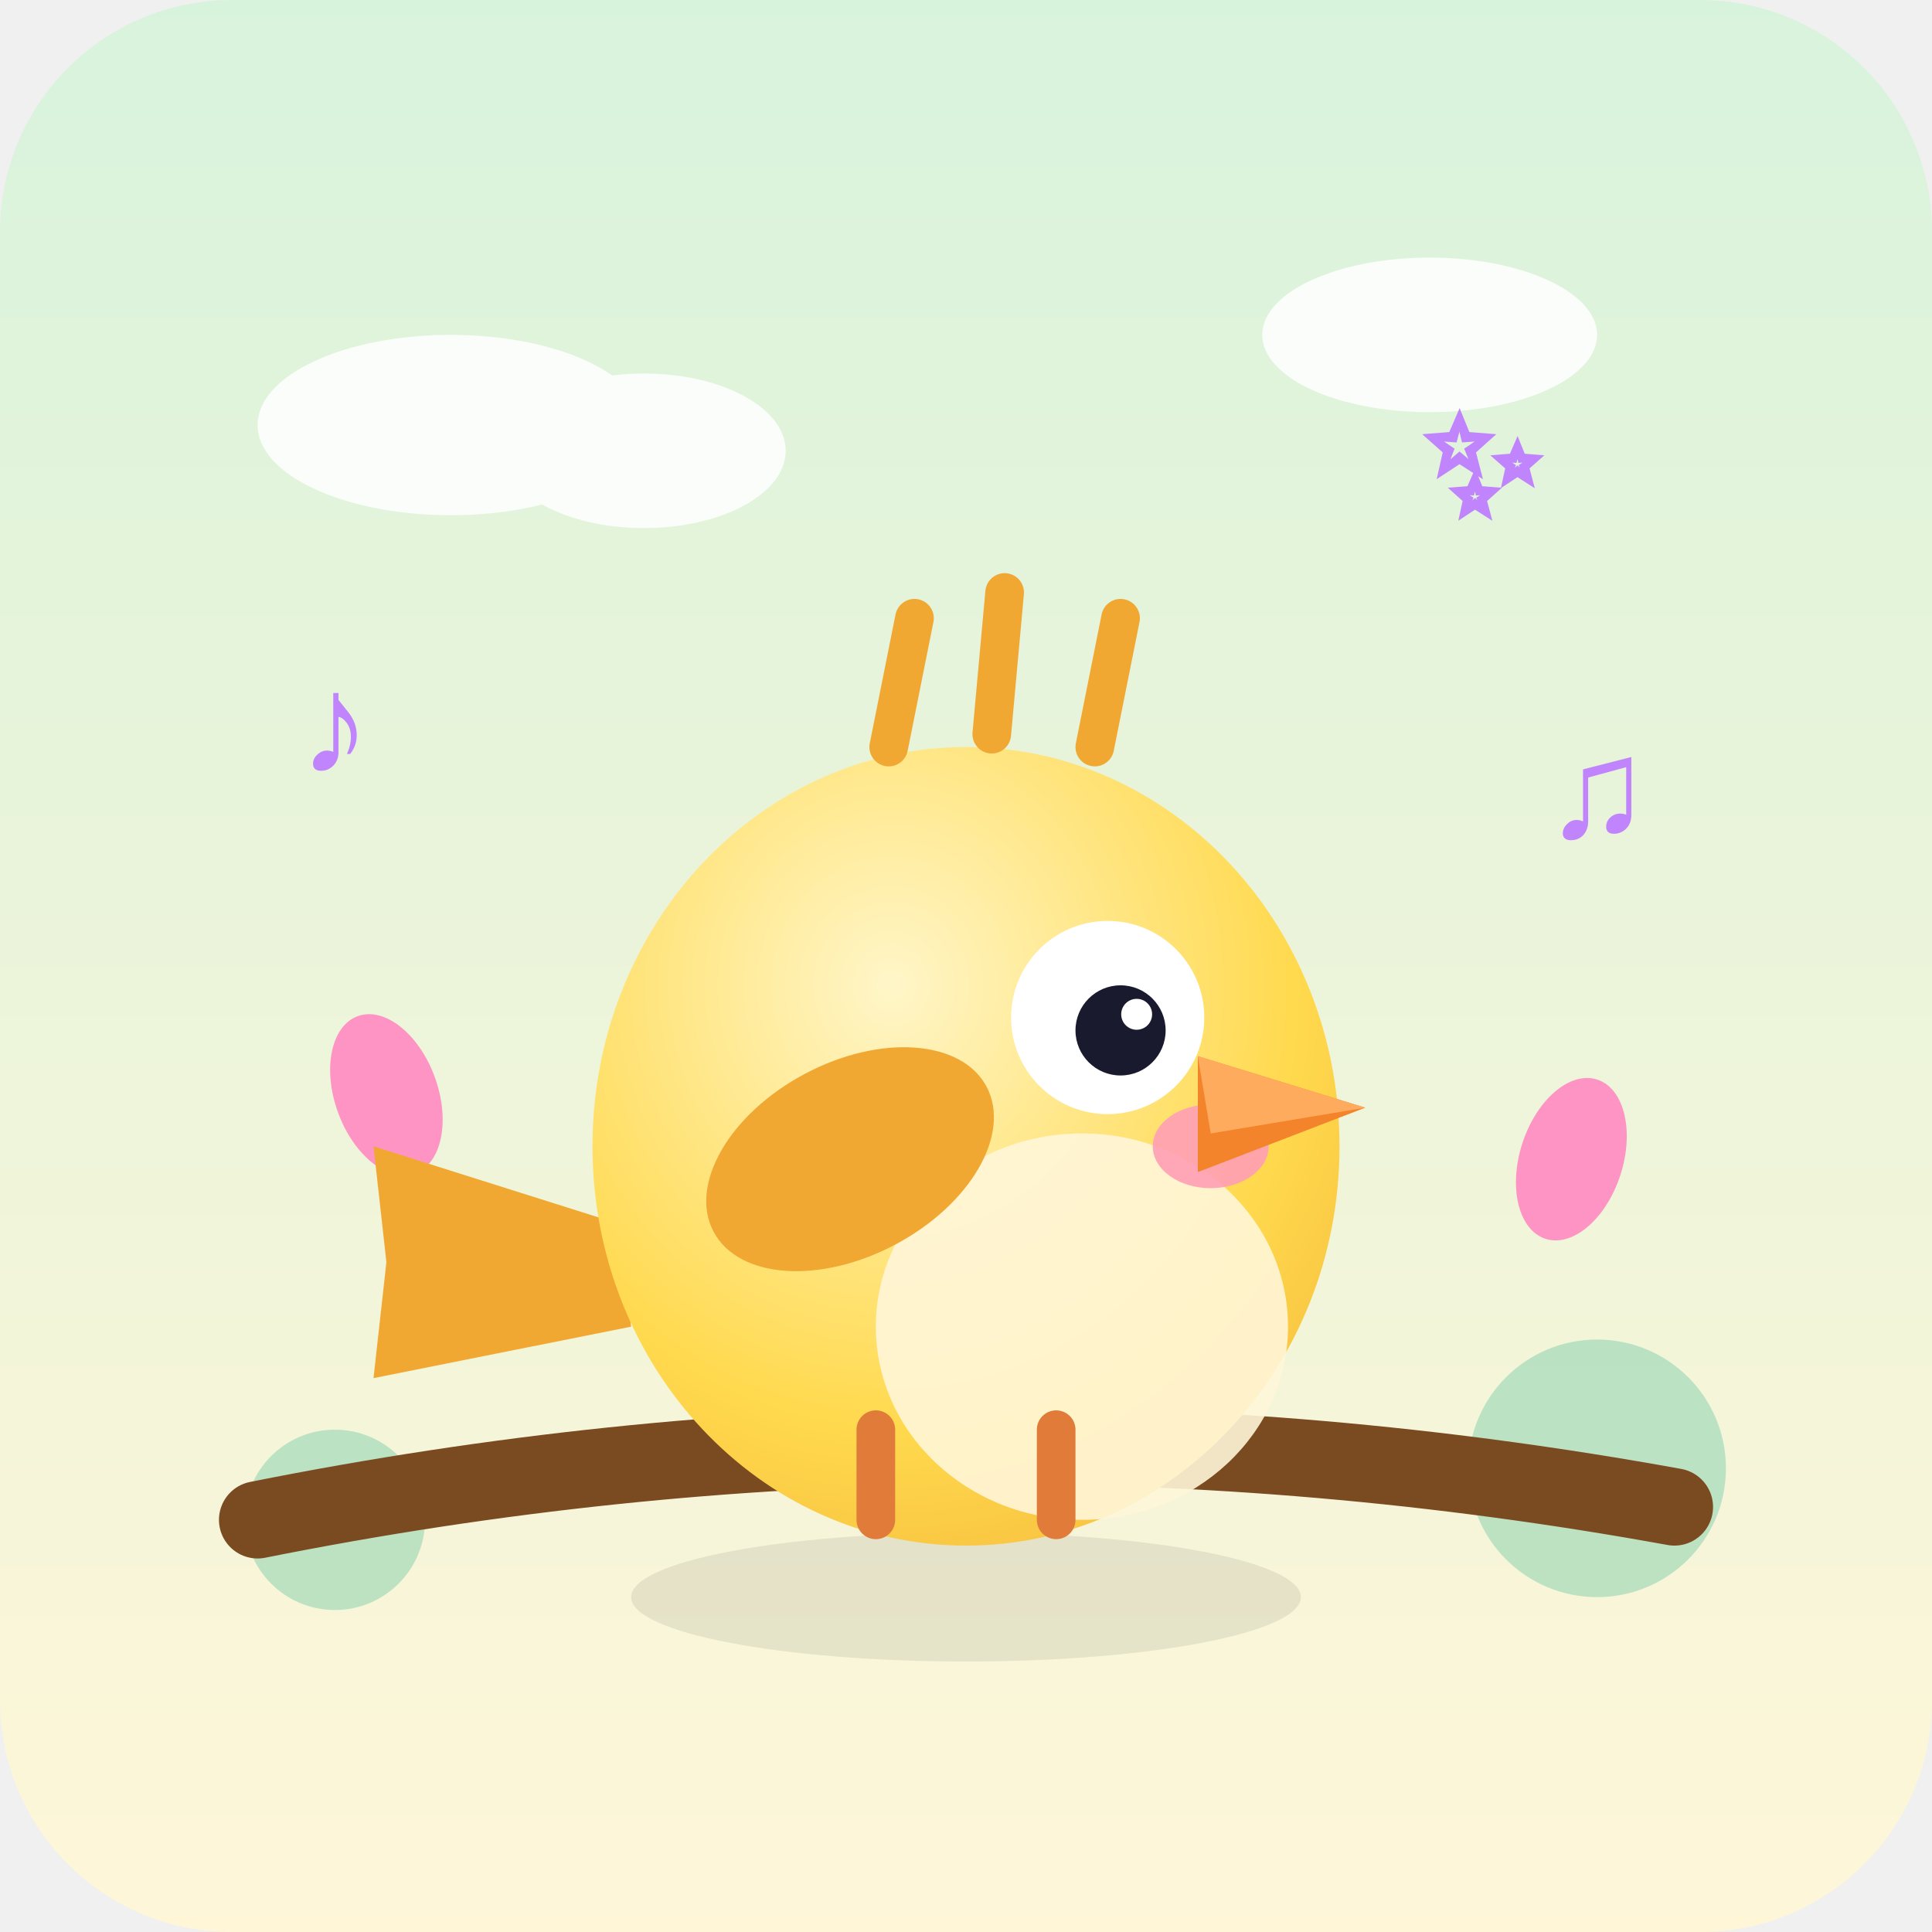
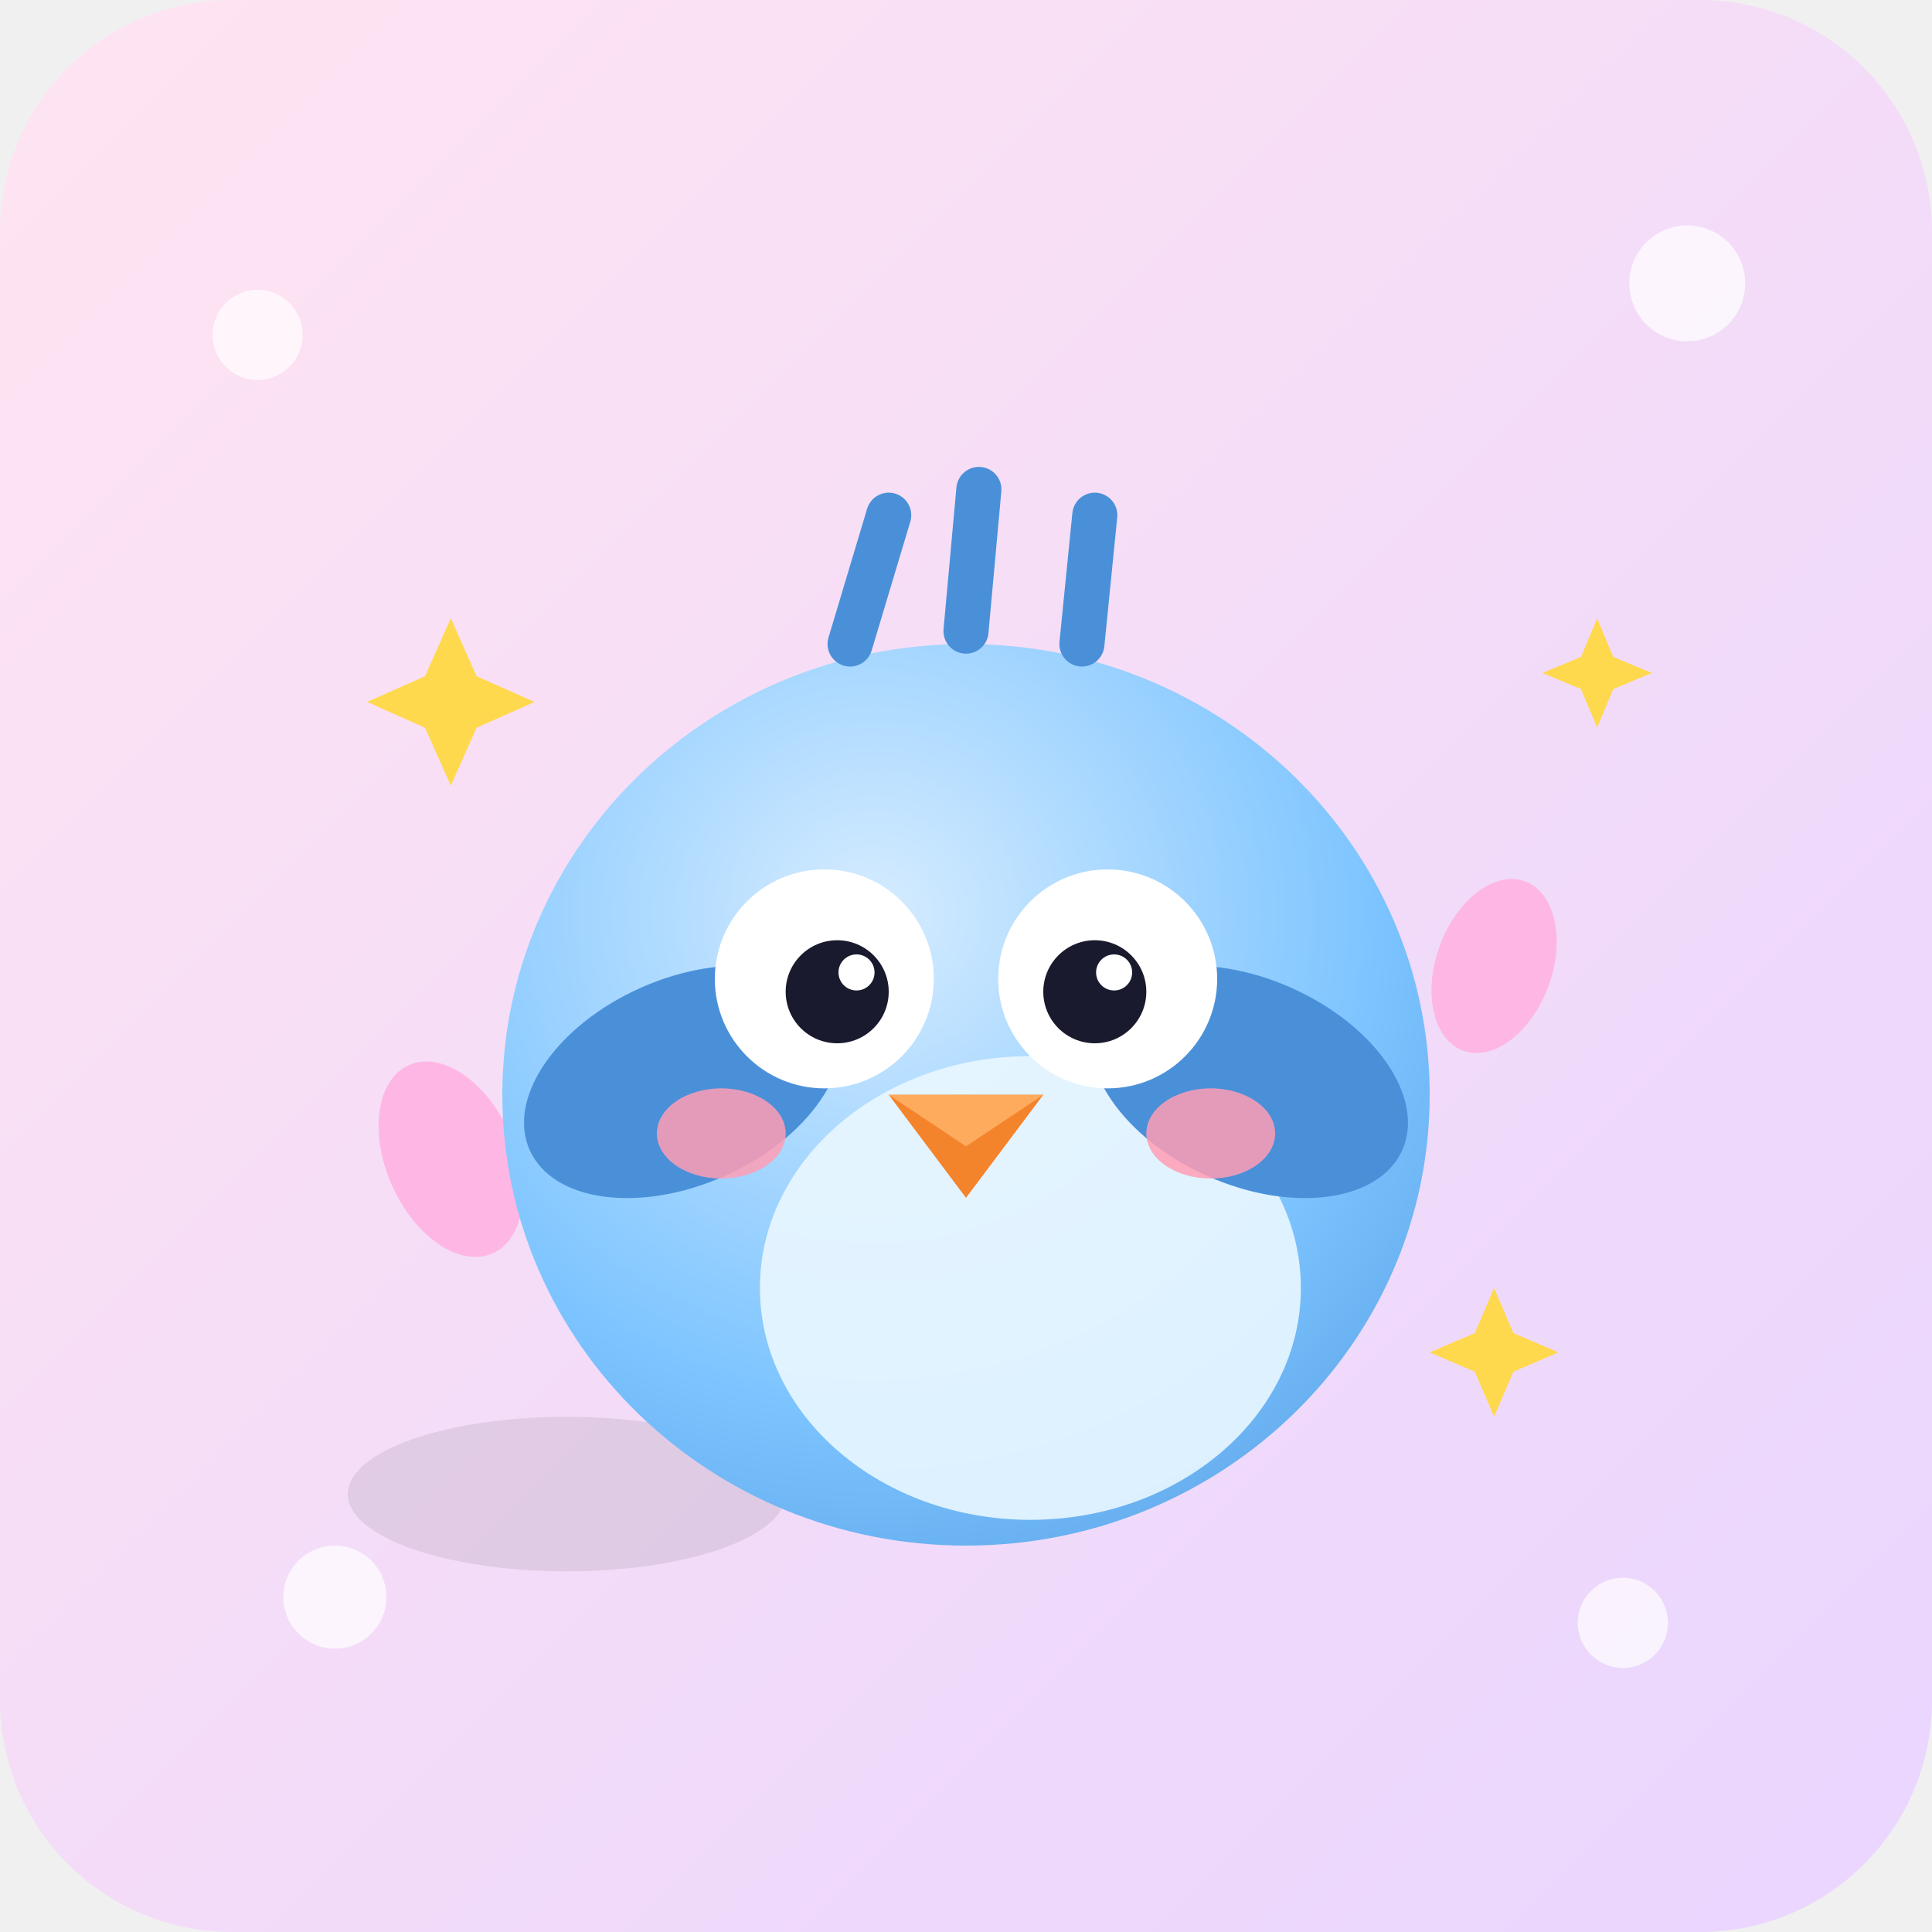
<svg xmlns="http://www.w3.org/2000/svg" width="300" height="300" viewBox="0 0 300 300">
  <defs>
-     <linearGradient id="bg2" x1="0" y1="0" x2="0" y2="1">
-       <stop offset="0" stop-color="#d8f3dc" />
-       <stop offset="1" stop-color="#fff6d8" />
+     <linearGradient id="bg" x1="0" y1="0" x2="1" y2="1">
+       <stop offset="0" stop-color="#ffe4f1" />
+       <stop offset="1" stop-color="#e9d5ff" />
    </linearGradient>
-     <radialGradient id="chick" cx="0.4" cy="0.3" r="1">
-       <stop offset="0" stop-color="#fff6c9" />
-       <stop offset="0.55" stop-color="#ffd94d" />
-       <stop offset="1" stop-color="#f0a832" />
+     <radialGradient id="fluff" cx="0.4" cy="0.3" r="1">
+       <stop offset="0" stop-color="#d6ecff" />
+       <stop offset="0.55" stop-color="#7cc4ff" />
+       <stop offset="1" stop-color="#4a90d9" />
    </radialGradient>
  </defs>
-   <rect width="300" height="300" rx="36" fill="url(#bg2)" />
-   <g fill="#ffffff" opacity="0.85">
-     <ellipse cx="70" cy="66" rx="30" ry="14" />
-     <ellipse cx="100" cy="70" rx="22" ry="12" />
-     <ellipse cx="222" cy="52" rx="26" ry="12" />
+   <rect width="300" height="300" rx="36" fill="url(#bg)" />
+   <g fill="#ffffff" opacity="0.7">
+     <circle cx="40" cy="52" r="7" />
+     <circle cx="262" cy="44" r="9" />
+     <circle cx="52" cy="248" r="8" />
+     <circle cx="252" cy="252" r="7" />
  </g>
-   <circle cx="248" cy="228" r="20" fill="#95d5b2" opacity="0.6" />
-   <circle cx="52" cy="236" r="14" fill="#95d5b2" opacity="0.6" />
-   <path d="M40 236 Q150 214 260 234" stroke="#7a4a21" stroke-width="12" stroke-linecap="round" fill="none" />
-   <g font-family="Segoe UI, Arial, sans-serif" font-weight="900" fill="#c084fc" font-size="22" text-anchor="middle">
-     <text x="52" y="120">♪</text>
-     <text x="248" y="130">♫</text>
-     <text x="230" y="80">✨</text>
+   <g fill="#ffd94d">
+     <path d="M70 96 l4 9 9 4 -9 4 -4 9 -4 -9 -9 -4 9 -4 Z" />
+     <path d="M232 200 l3 7 7 3 -7 3 -3 7 -3 -7 -7 -3 7 -3 Z" />
+     <path d="M248 96 l2.5 6 6 2.5 -6 2.5 -2.5 6 -2.5 -6 -6 -2.5 6 -2.5 Z" />
  </g>
-   <g fill="#ff8ac2" opacity="0.9">
-     <ellipse cx="60" cy="170" rx="8" ry="13" transform="rotate(-20 60 170)" />
-     <ellipse cx="244" cy="180" rx="8" ry="13" transform="rotate(18 244 180)" />
+   <g fill="#ffb3e2" opacity="0.9">
+     <ellipse cx="70" cy="180" rx="10" ry="16" transform="rotate(-24 70 180)" />
+     <ellipse cx="232" cy="150" rx="9" ry="14" transform="rotate(20 232 150)" />
  </g>
-   <ellipse cx="150" cy="248" rx="52" ry="10" fill="#000000" opacity="0.08" />
-   <g>
-     <path d="M96 190 L58 178 L60 196 L58 214 L98 206 Z" fill="#f0a832" />
-     <ellipse cx="150" cy="178" rx="58" ry="62" fill="url(#chick)" />
-     <ellipse cx="168" cy="206" rx="32" ry="30" fill="#fff6d8" opacity="0.9" />
-     <ellipse cx="132" cy="180" rx="24" ry="15" fill="#f0a832" transform="rotate(-28 132 180)" />
-     <path d="M138 116 L142 96 M154 114 L156 92 M170 116 L174 96" stroke="#f0a832" stroke-width="6" stroke-linecap="round" />
-     <circle cx="172" cy="158" r="15" fill="#fff" />
-     <circle cx="174" cy="160" r="7" fill="#1a1a2e" />
-     <circle cx="176.5" cy="157.5" r="2.4" fill="#fff" />
-     <ellipse cx="188" cy="178" rx="9" ry="6.5" fill="#ff9eb5" opacity="0.9" />
-     <path d="M186 164 L212 172 L186 182 Z" fill="#f4842c" />
-     <path d="M186 164 L212 172 L188 176 Z" fill="#ffab5e" />
-     <g stroke="#e07b39" stroke-width="6" stroke-linecap="round">
-       <line x1="136" y1="236" x2="136" y2="222" />
-       <line x1="164" y1="236" x2="164" y2="222" />
-     </g>
-   </g>
+   <ellipse cx="88" cy="232" rx="34" ry="12" fill="#000000" opacity="0.08" />
+   <ellipse cx="150" cy="170" rx="72" ry="70" fill="url(#fluff)" />
+   <ellipse cx="160" cy="200" rx="42" ry="36" fill="#eaf7ff" opacity="0.9" />
+   <ellipse cx="106" cy="168" rx="26" ry="16" fill="#4a90d9" transform="rotate(-24 106 168)" />
+   <ellipse cx="194" cy="168" rx="26" ry="16" fill="#4a90d9" transform="rotate(24 194 168)" />
+   <path d="M132 100 L138 80 M150 98 L152 76 M168 100 L170 80" stroke="#4a90d9" stroke-width="7" stroke-linecap="round" />
+   <circle cx="128" cy="152" r="17" fill="#fff" />
+   <circle cx="172" cy="152" r="17" fill="#fff" />
+   <circle cx="130" cy="154" r="8" fill="#1a1a2e" />
+   <circle cx="170" cy="154" r="8" fill="#1a1a2e" />
+   <circle cx="133" cy="151" r="2.8" fill="#fff" />
+   <circle cx="173" cy="151" r="2.8" fill="#fff" />
+   <ellipse cx="112" cy="176" rx="10" ry="7" fill="#ff9eb5" opacity="0.85" />
+   <ellipse cx="188" cy="176" rx="10" ry="7" fill="#ff9eb5" opacity="0.85" />
+   <path d="M138 170 L162 170 L150 186 Z" fill="#f4842c" />
+   <path d="M138 170 L162 170 L150 178 Z" fill="#ffab5e" />
</svg>
